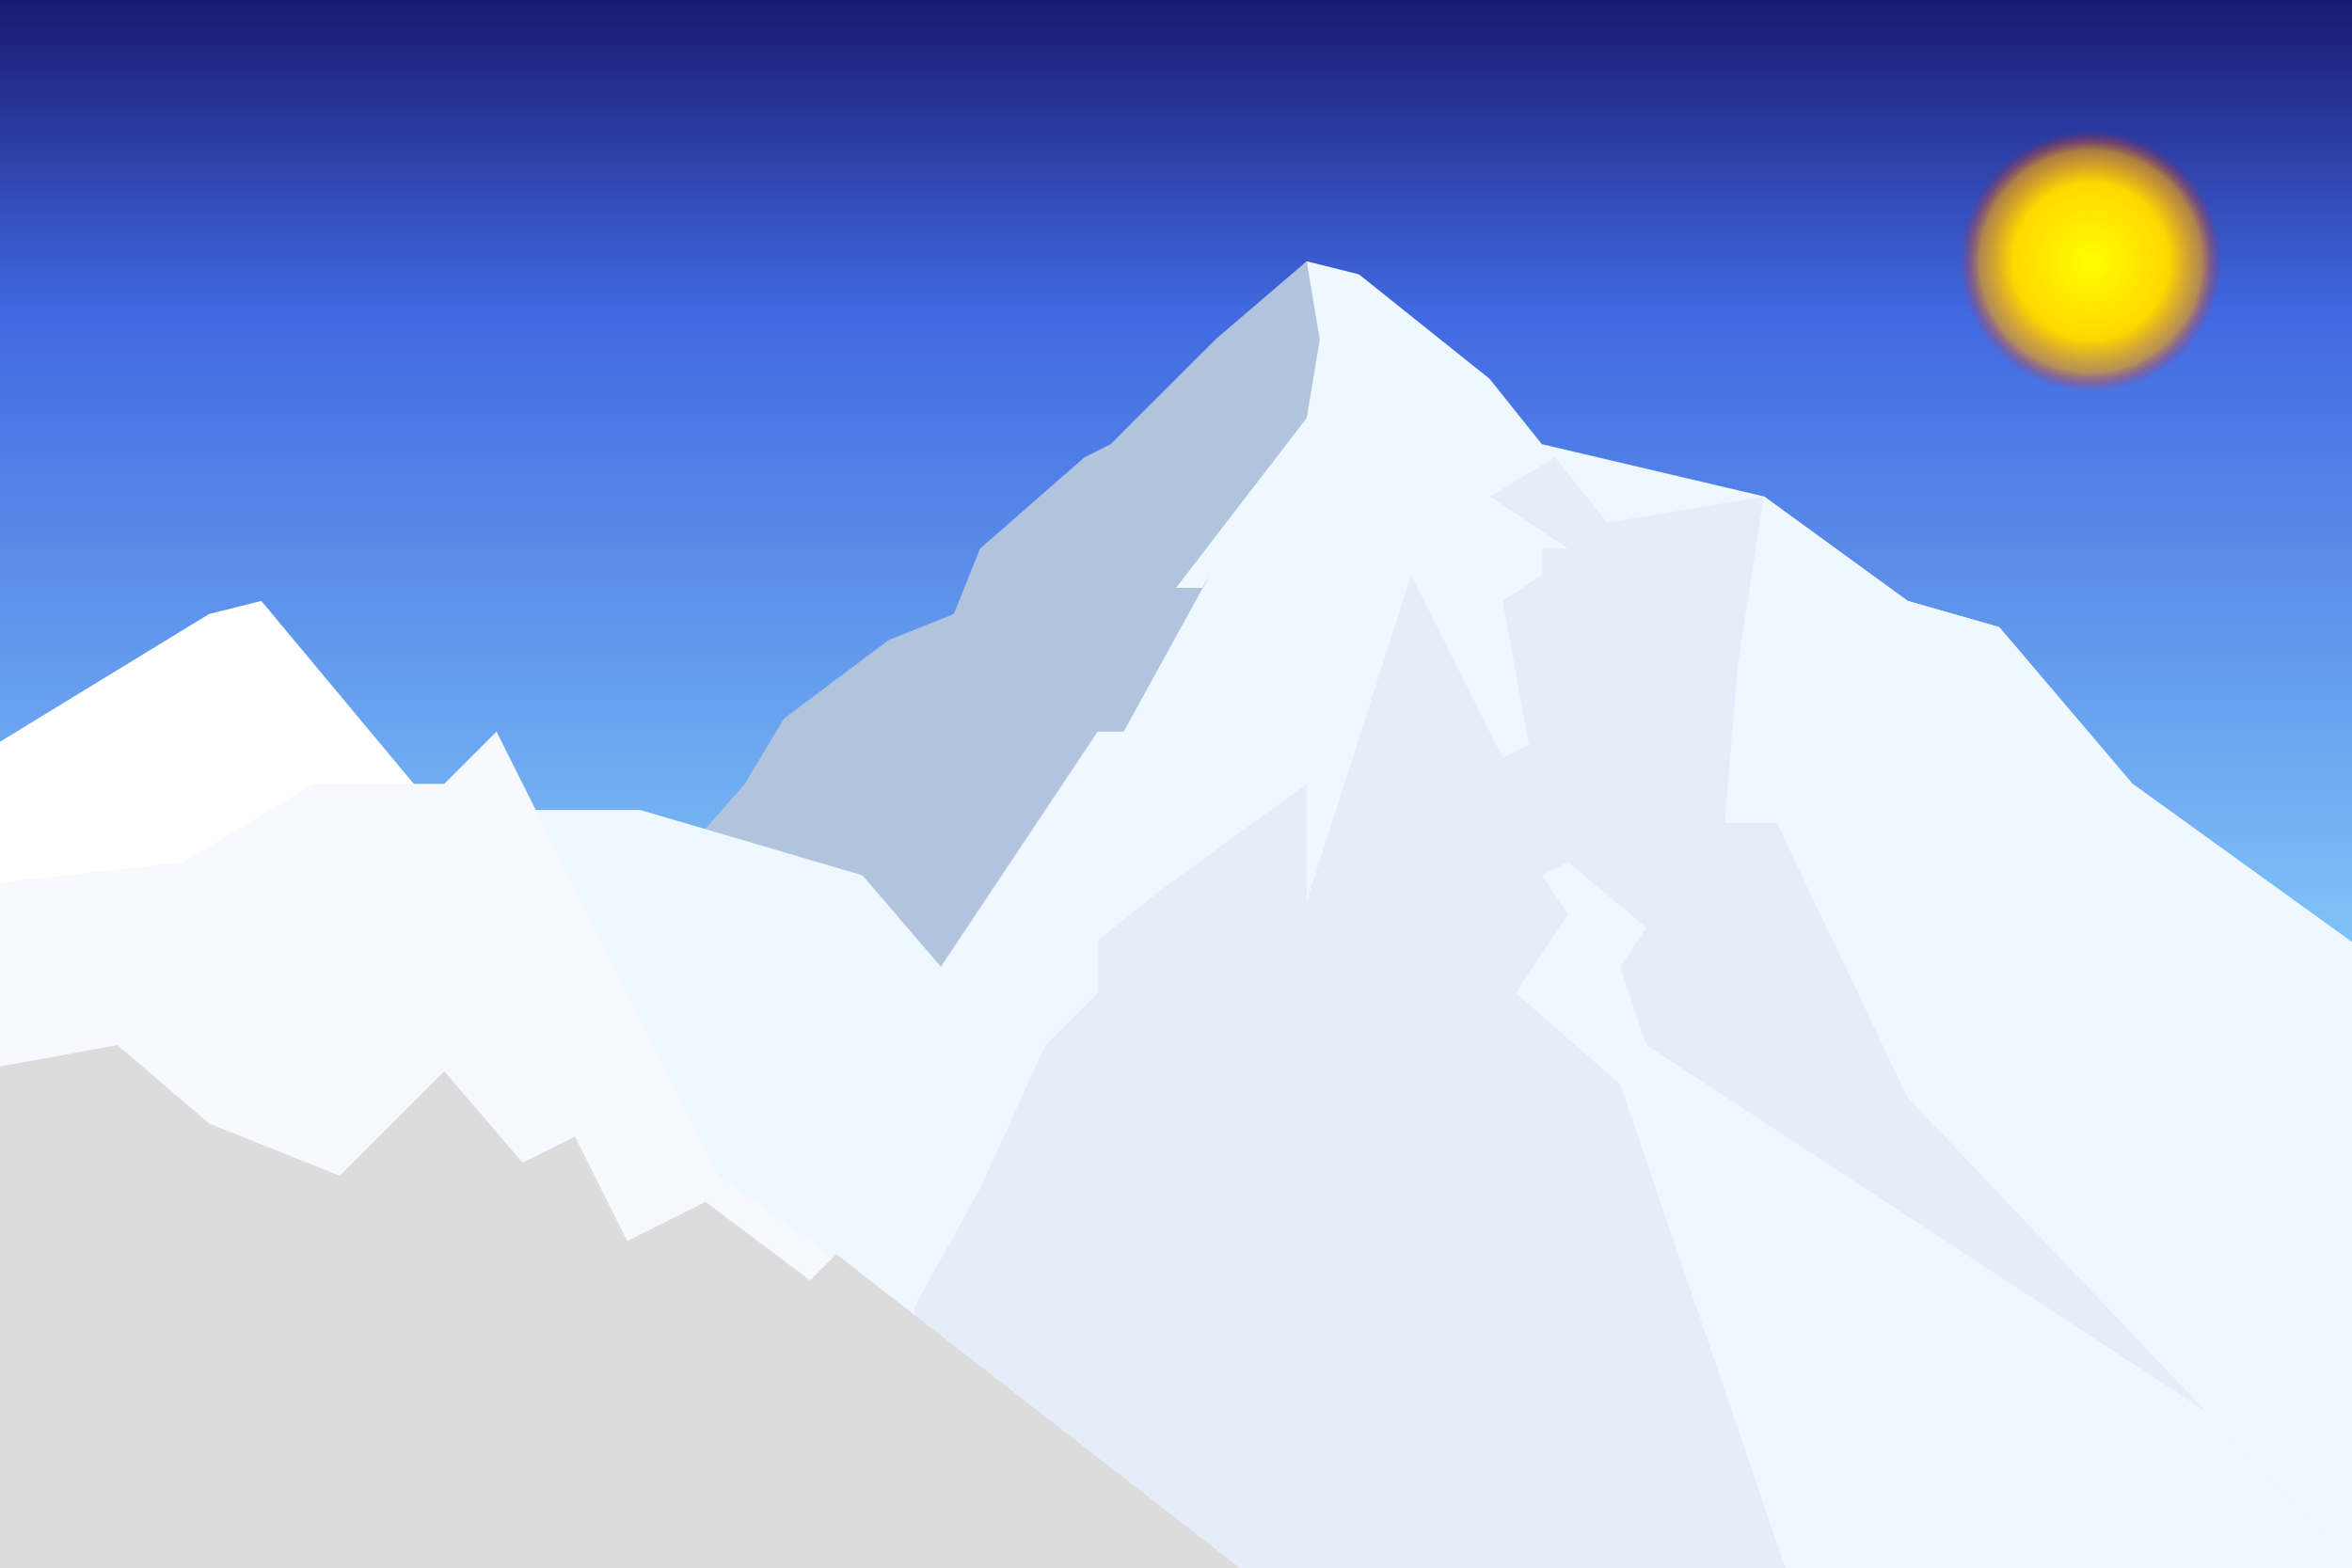
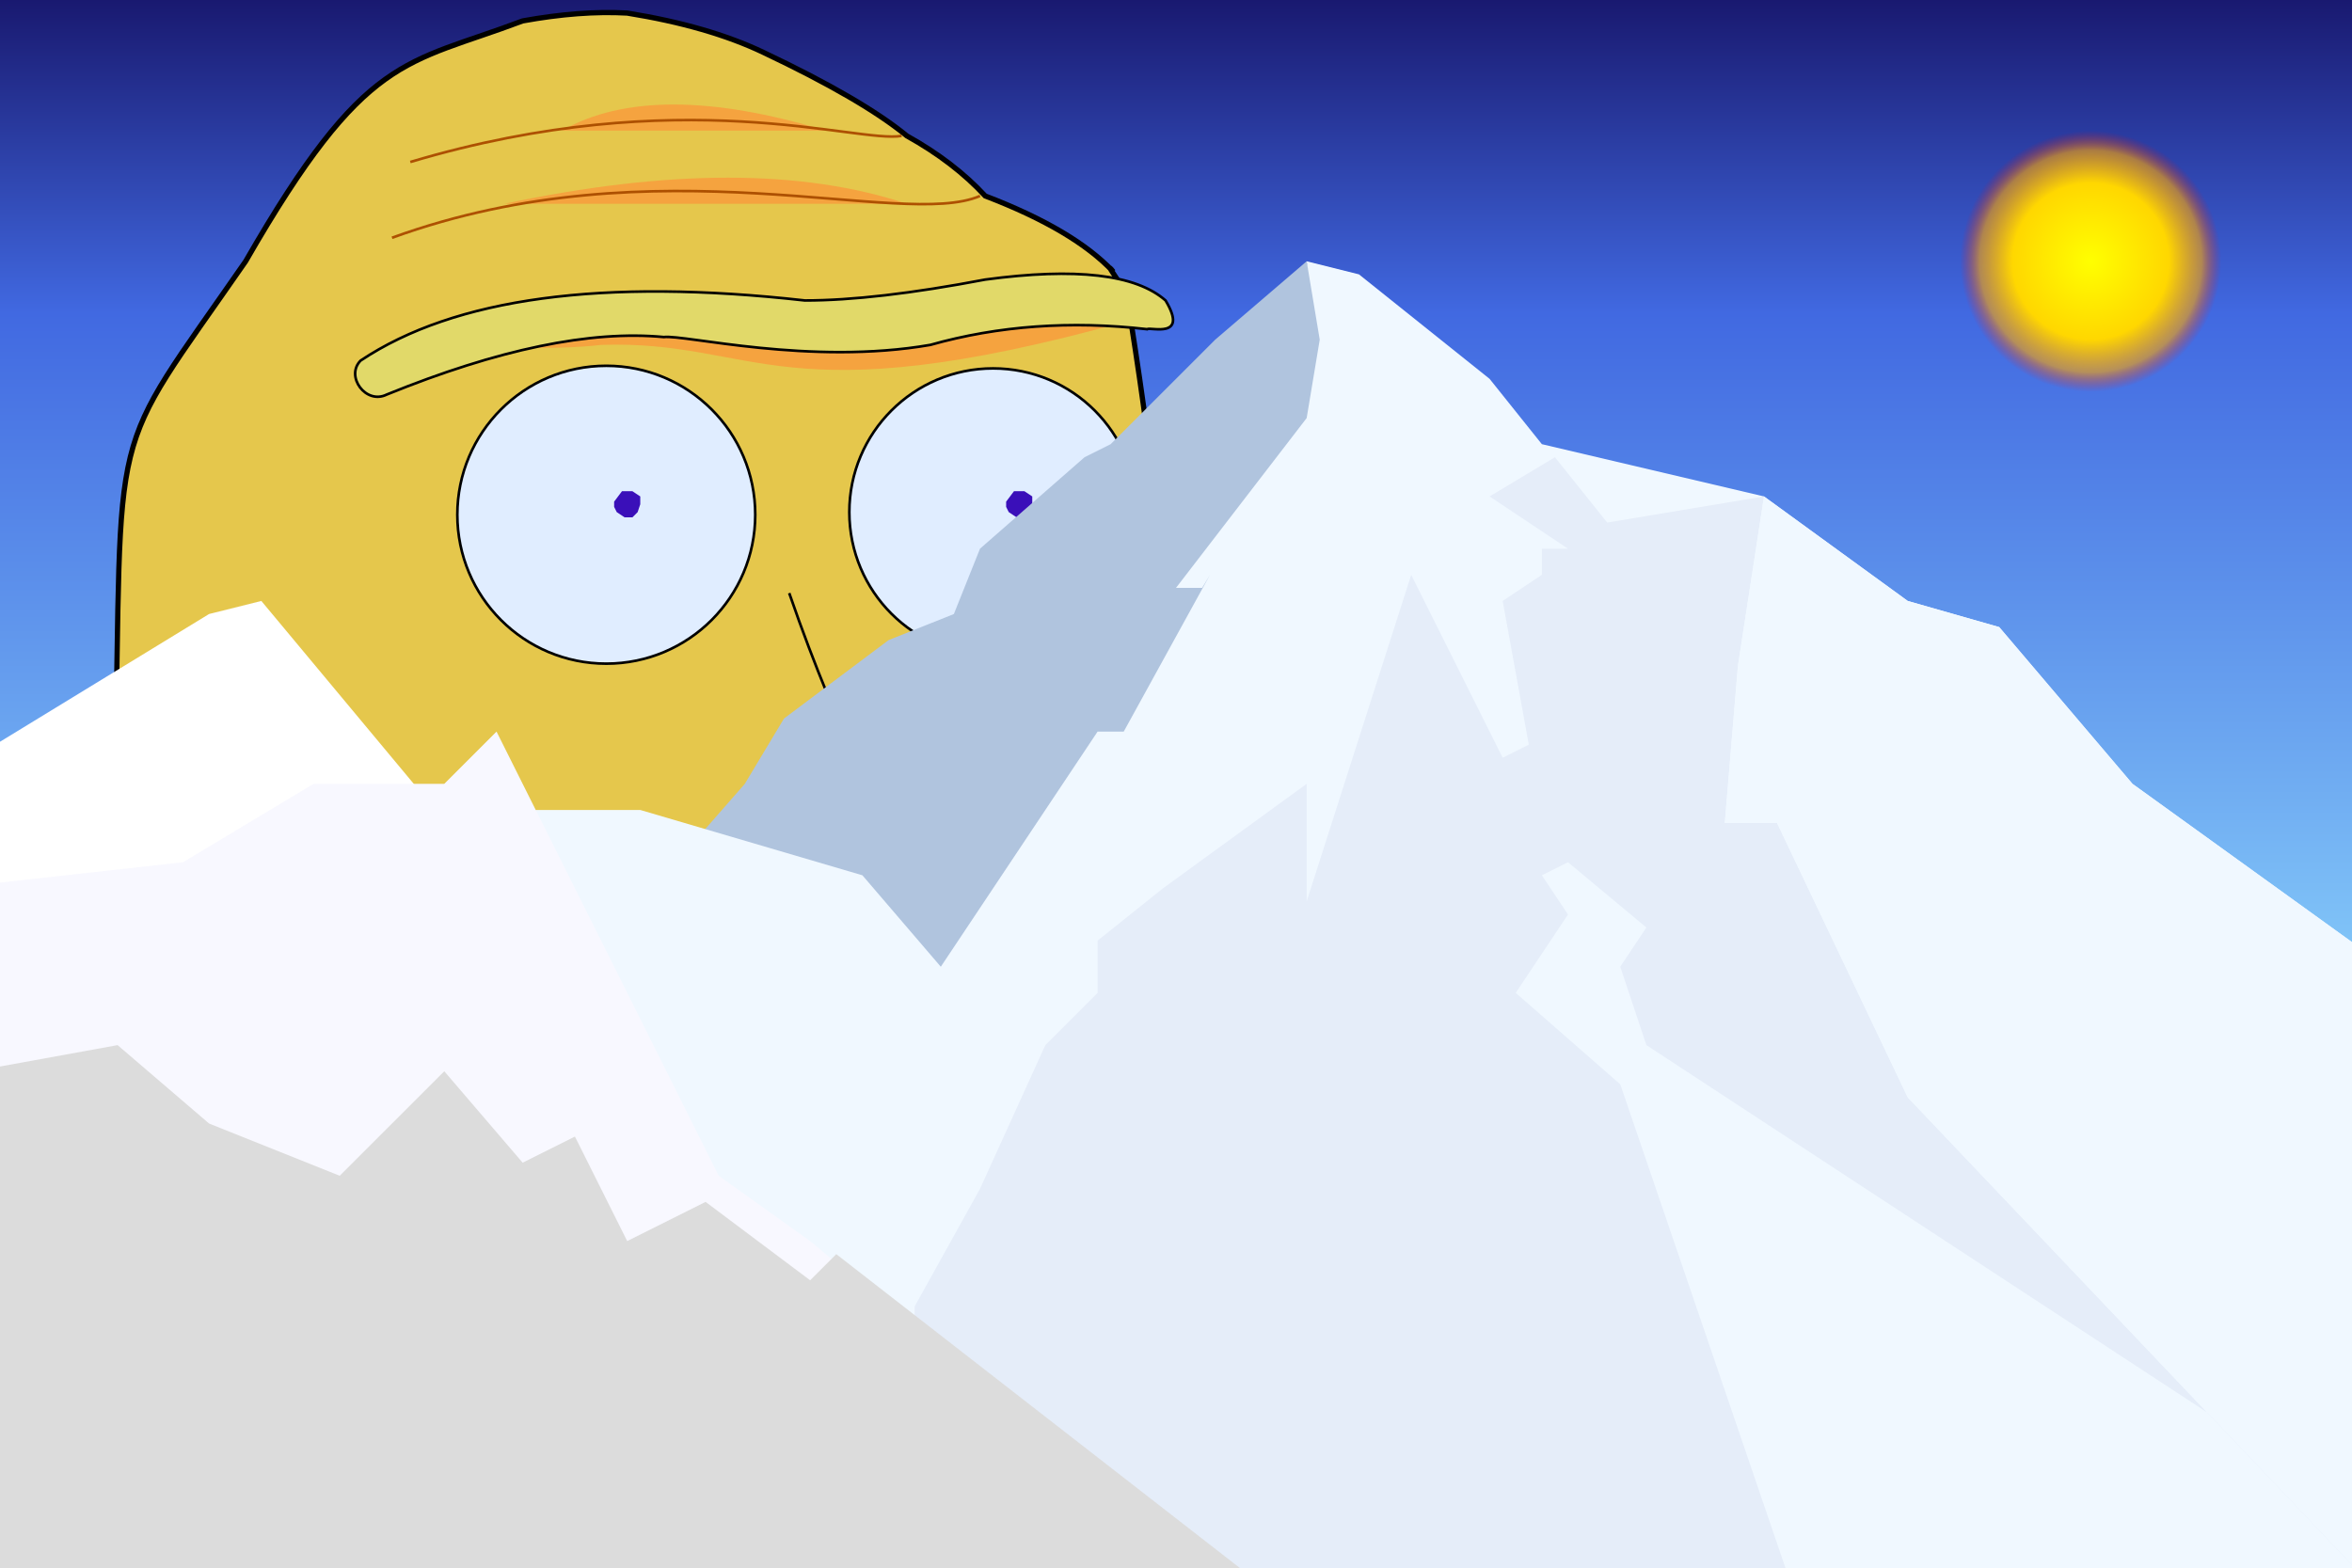
<svg xmlns="http://www.w3.org/2000/svg" xmlns:xlink="http://www.w3.org/1999/xlink" width="900" height="600" viewBox="0 0 900 600">
  <defs>
    <g id="speechBubble">
-       <ellipse cx="0" cy="0" rx="100" ry="70" fill="white" stroke="black" />
-       <path d="M-50 60 Q -60 75 -75 75 Q -65 75 -60 55.3" fill="white" stroke="black" />
+       <ellipse cx="0" cy="0" rx="100" ry="70" fill="white" stroke="black" stroke-width="2" />
+       <path d="M-50 60 Q -60 75 -75 75 Q -65 75 -60 55.3" fill="white" stroke="black" stroke-width="2" />
    </g>
    <g id="k2">
      <path d="M-10 290 L80 235 L100 230 L175 320 L-10 400" fill="white" />
      <path d="M250 340 L285 300 L300 275 L340 245 L365 235 L375 210 L415 175 L425 170 L465 130 L500 100 L600 500 Z" fill="lightsteelblue" />
      <path d="M205 310 L245 310 L330 335 L360 370 L420 280 L430 280 L463 220 L460 225 L450 225 L500 160 L505 130 L500 100 L520 105 L570 145 L590 170 L675 190 L730 230 L765 240 L816 300 L920 375 L1200 620 L-10 620 Z" fill="aliceblue" />
      <path d="M675 190 L665 255 L660 315 L680 315 L730 420 L920 620 L920 590 L630 400 L620 370 L630 355 L600 330 L590 335 L600 350 L580 380 L620 415 L690 620 L 350 620 L350 500 L375 455 L400 400 L420 380 L420 360 L445 340 L500 300 L500 345 L540 220 L575 290 L585 285 L575 230 L590 220 L590 210 L600 210 L570 190 L595 175 L615 200 Z" fill="rgb(229, 237, 249)" />
      <path d="M-20 340 L70 330 L120 300 L170 300 L190 280 L275 450 L310 475 L400 550 L-20 560 Z" fill="ghostwhite" />
      <path d="M-10 410 L45 400 L80 430 L130 450 L170 410 L200 445 L220 435 L240 475 L270 460 L310 490 L320 480 L500 620 L-10 620 Z" fill="gainsboro" />
    </g>
    <radialGradient id="leafGrad" cx="45%" cy="10%" r="70%" fx="50%" fy="60%">
      <stop offset="0%" style="stop-color:black;stop-opacity:1" />
      <stop offset="55%" style="stop-color:darkgreen;stop-opacity:1" />
      <stop offset="75%" style="stop-color:lightgreen;stop-opacity:1" />
      <stop offset="90%" style="stop-color:White;stop-opacity:1" />
    </radialGradient>
    <linearGradient id="trunkGrad" gradientUnits="userSpaceOnUse" x1="0" y1="0" x2="0" y2="70">
      <stop offset="0" style="stop-color:black" />
      <stop offset="0.8" style="stop-color:black" />
      <stop offset="0.95" style="stop-color:brown" />
      <stop offset="1" style="stop-color:sienna" />
    </linearGradient>
    <g id="leafRow">
      <path d="M 0 0                 Q 9 10 20 10                 Q 17 12 13 12                 Q 16 15 18 15                 Q 9 15 8 14                 Q 7 14 12 19                 Q 2 18 2 15                 Q 2 21 1 22                 Q -3 18 -4 15                 Q -5 18 -10 21                 Q -7 18 -8 14                 Q -11 19 -16 17                 Q -11 15 -12 14                 Q -16 14 -20 12                 Q -10 10 0 0" fill="url(#leafGrad)" />
    </g>
    <g id="tree">
      <path d="M 0 0 L5 70 Q 0 72 -5 70 Z" fill="url(#trunkGrad)" />
      <use xlink:href="#leafRow" transform="translate(0, 38) scale(1.15, 1.2)" />
      <use xlink:href="#leafRow" transform="translate(0, 30) scale(1, 1.1)" />
      <use xlink:href="#leafRow" transform="translate(0, 23) scale(0.9, 1)" />
      <use xlink:href="#leafRow" transform="translate(0, 15) scale(0.75, 0.95)" />
      <use xlink:href="#leafRow" transform="translate(0, 9) scale(0.6, 0.85)" />
      <use xlink:href="#leafRow" transform="translate(0, 3) scale(0.4, 0.75)" />
      <use xlink:href="#leafRow" transform="translate(0, 0) scale(0.3, 0.6)" />
    </g>
    <radialGradient id="gradSun" cx="50%" cy="50%" r="50%" fx="50%" fy="50%">
      <stop offset="0%" style="stop-color:yellow;stop-opacity:1" />
      <stop offset="60%" style="stop-color:gold;stop-opacity:1" />
      <stop offset="85%" style="stop-color:orange;stop-opacity:0.6" />
      <stop offset="100%" style="stop-color:red;stop-opacity:0" />
    </radialGradient>
    <g id="sun">
-       <circle cx="0" cy="0" r="20" fill="url(#gradSun)" />
+       <circle cx="0" cy="0" r="50" fill="url(#gradSun)" />
    </g>
    <g id="mpbhEye">
      <circle cx="0" cy="0" r="7" fill="white" stroke="black" />
      <circle cx="0" cy="0" r="1" fill="black" stroke="black" />
    </g>
    <g id="tooth">
      <path d="M-2 0 Q -2.5 1 0 2 Q 2.5 1 2 0" fill="white" stroke="black" />
    </g>
    <g id="mpbhHead">
      <rect x="-10" y="-30" width="20" height="60" rx="10" ry="10" fill="#feffb1" stroke="black" />
      <use xlink:href="#mpbhEye" transform="translate(-9, -5)" />
      <use xlink:href="#mpbhEye" transform="translate(9, -5)" />
      <path d="M -2 0 Q 0 22 2 0" stroke="black" fill="none" />
      <path d="M -7 -25 L 7 -25 L 9 -40 Q 0 -45 -9 -40 Z" fill="#505d66" stroke="black" />
      <path d="M -5 -25 L -6.5 -40 L -4.5 -41 Z" fill="#6c8485" stroke="none" />
      <path d="M -7 -25 L 7 -25 L 7.5 -27 L -7.5 -27 Z" fill="#71b4aa" stroke="black" />
      <path d="M -12 -25 L -11 -22 L 11 -22 L 12 -25 Z" fill="#505d66" stroke="black" />
      <path d="M 0 14 Q -6 13 -6.5 14 Q -6.5 17 0 17 Q 6.5 17 6.5 14 Q 6 13 0 14" fill="#5a0f19" stroke="black" />
      <use xlink:href="#tooth" transform="translate(5, 14) scale(0.7)" />
      <use xlink:href="#tooth" transform="translate(-5, 14) scale(0.7)" />
      <use xlink:href="#tooth" transform="translate(3.2, 14) scale(0.8)" />
      <use xlink:href="#tooth" transform="translate(-3.2, 14) scale(0.8)" />
      <use xlink:href="#tooth" transform="translate(1.5, 14) scale(0.8)" />
      <use xlink:href="#tooth" transform="translate(-1.5, 14) scale(0.8)" />
      <path d="M 0 14 Q -6 13 -6.5 14 Q -6.5 17 0 17 Q 6.5 17 6.5 14 Q 6 13 0 14" fill="none" stroke="black" />
    </g>
    <g id="mpbhLeg">
      <path d="M-2.5 13 L -2.5 40 L 2.5 40 L 2.5 13" fill="#feffb1" stroke="black" />
      <path d="M-5 0 L -5 15 Q 0 13 5 15 L 5 0" fill="#5c6c64" stroke="black" />
      <path d="M-3 37 L -3 41 L 3 41 L 3 37 Z" fill="white" stroke="black" />
      <path d="M 3.5 41 Q -15 40 -15 44 L 3.7 46 Q 4 40 3.5 41 " fill="#9a5a4f" stroke="black" />
      <path d="M -15 44 Q 0 49 3.7 46 Q 0 42 -15 44" fill="#704e4b" stroke="black" />
    </g>
    <g id="mpbhArm">
      <path d="M -3.5 9 L -3.5 50 Q -10 53 -8 53 Q -6 53 -4 53 L -6.5 59 Q -5 60 -2.5 55 Q -2 61 -1 61 Q 0.5 58 0 54 Q 1.5 61 3 60.5 Q 5 60 2.5 54 Q 5 58 6.5 56 Q 4 52 3.3 49   L 3.5 9 Z" fill="#feffb1" stroke="black" />
      <path d="M -5 0 L -5 10 Q 0 12 5 10 L 5 0" fill="#b9e3de" stroke="black" />
    </g>
    <g id="mpbhBody">
      <rect x="-10" y="15" width="20" height="10" rx="2" ry="2" fill="#5c6c64" stroke="none" />
      <rect x="-11" y="-15" width="22" height="35" rx="2" ry="2" fill="#b9e3de" stroke="none" />
    </g>
    <g id="mpbhWhole">
      <use xlink:href="#mpbhArm" transform="translate(-8.5, -1) rotate(35) scale(0.8)" />
      <use xlink:href="#mpbhArm" transform="translate(8.5, -1) rotate(-35) scale(-0.8, 0.8)" />
      <use xlink:href="#mpbhLeg" transform="translate(-6, 30) rotate(35) scale(0.8)" />
      <use xlink:href="#mpbhLeg" transform="translate(6, 30) rotate(-35) scale(-0.8, 0.8)" />
      <use xlink:href="#mpbhBody" transform="translate(0, 10)" />
      <use xlink:href="#mpbhHead" transform="translate(0, -25)" />
    </g>
    <g id="mpbhSnowball">
      <circle id="snowball" cx="0" cy="0" r="50" fill="white" stroke="black" />
      <use xlink:href="#mpbhHead" transform="translate(0, -60)" />
      <use xlink:href="#mpbhArm" transform="translate(-25, -20) rotate(110) scale(0.8)" />
      <use xlink:href="#mpbhArm" transform="translate(25, -20) rotate(-110) scale(-0.8, 0.8)" />
      <use xlink:href="#mpbhLeg" transform="translate(-20, 20) rotate(35) scale(0.8)" />
      <use xlink:href="#mpbhLeg" transform="translate(20, 20) rotate(-35) scale(-0.8, 0.8)" />
    </g>
+     <g id="showMe">
+       <path d="M 240,5 Q 271,10 292,20 Q 330,38 347,52 Q 365,62 377,75 Q 411,88 426,104 Q 422,99 431,112 Q 460,290 446,400 C 415,466 415,476 410,544 L 399,597 Q 329,645 212,615 C 162,578 123,462 76,405 Q 56,368 48,326 Q 42,310 44,297 C 47,156 40,178 94,100 C 140,20 155,25 200,8 Q 222,4 240,5 Z" stroke="black" fill="#e5c74c" stroke-width="2" />
+       <circle cx="232" cy="197" r="57" fill="#E0EDFF" stroke="black" stroke-width="1" />
+       <circle cx="380" cy="196" r="55" fill="#E0EDFF" stroke="black" stroke-width="1" />
+       <g transform="translate(10,-3)">
+         <path d="M 228,191 L 229,191 L 230,191 L 232,191 L 235,193 L 235,196 L 234,199 L 232,201 L 229,201 L 226,199 L 225,197 L 225,195 L 225,195 Z" fill="#3a0fb9" />
+       </g>
+       <g transform="translate(160,-3)">
+         <path d="M 228,191 L 229,191 L 230,191 L 232,191 L 235,193 L 235,196 L 234,199 L 232,201 L 229,201 L 226,199 L 225,197 L 225,195 L 225,195 Z" fill="#3a0fb9" />
+       </g>
+       <path d="M 162,130 Q 204,135 230,132 C 290,130 298,160 431,123" fill="#f5a33f" stroke="none" />
+       <path d="M 138,138 Q 192,102 308,115 Q 335,115 377,107 Q 429,100 446,115 C 455,130 440,125 439,126 Q 395,121 356,132 C 310,140 262,128 254,129 Q 212,125 148,151 C 140,155 132,144 138,138 Z" fill="#e1d969" stroke="black" />
+       <linearGradient id="gradientWrinkles" x1="50%" y1="50%" x2="100%" y2="100%">
+         <stop offset="0%" stop-color="#f5a33f" />
+         <stop offset="80%" stop-color="#f5a33f" />
+       </linearGradient>
+       <path d="M 215,50 Q 250,30 316,50 Z" fill="url(#gradientWrinkles)" stroke="none" />
+       <path d="M 193,78 Q 287,58 347,78 Z" fill="url(#gradientWrinkles)" stroke="none" />
+       <path d="M 157,62 C 261,31 328,55 345,52" fill="transparent" stroke="#ad5000" />
+       <path d="M 150,91 C 252,54 345,88 375,75" fill="transparent" stroke="#ad5000" />
+       <path d="M205 400 C 330 370, 339 370, 408 393" stroke="black" fill="transparent" />
+       <path d="M 206,377 Q 160,410 218,418" fill="transparent" stroke="#ad5000" />
+       <path d="M 405,373 Q 445,405 395,410" fill="transparent" stroke="#ad5000" />
+       <path d="M302 227 C343,346 369,324 266 331" stroke="black" fill="transparent" />
+     </g>
+     <g id="tooth">
+       <path d="M 41,37 C 40,53 60,53 59,37 Z" fill="white" stroke="black" stroke-width="0.33" />
+     </g>
+     <g id="teeth-up">
+       <use xlink:href="#tooth" transform="translate(-4.5,2)" />
+       <use xlink:href="#tooth" transform="translate(-21.9, 6.8) rotate(-3) scale(0.95,0.95)" />
+       <use xlink:href="#tooth" transform="translate(-39.5, 15.4) rotate(-9) scale(0.90,0.90)" />
+       <use xlink:href="#tooth" transform="translate(20.7, -0.5) rotate(7) scale(0.95,0.95)" />
+       <use xlink:href="#tooth" transform="translate(44.2, 0.7) rotate(13) scale(0.90,0.90)" />
+     </g>
+     <g id="teeth-bottom">
+       <use xlink:href="#tooth" transform="translate(-0.6,0.8) rotate(8) scale(0.85,0.85)" />
+       <use xlink:href="#tooth" transform="translate(5.8,13) rotate(-8.5) scale(0.85,0.85)" />
+       <use xlink:href="#tooth" transform="translate(14, 19) rotate(-21) scale(0.90,0.90)" />
+       <use xlink:href="#tooth" transform="translate(-8.5, -13) rotate(21) scale(0.90,0.90)" />
+       <use xlink:href="#tooth" transform="translate(42.5, 7.5) rotate(-7.3) scale(0.75,0.75)" />
+       <use xlink:href="#tooth" transform="translate(-27.3, -2) rotate(7.3) scale(0.75,0.75)" />
+     </g>
+     <g id="showMeMouth">
+       <path d="M 68,122 C 130,140 145,55 76,40.5" style="fill:#e5c74c;stroke:#ad5000;stroke-width:1" transform="scale(1.2,1.2) translate(-12,-12.5)" />
+       <path d="M 10,39 04,40 C -65,55 -50,140 12,122" style="fill:#e5c74c;stroke:#ad5000;stroke-width:1" transform="scale(1.2,1.2) translate(-4.5,-12.5)" />
+       <path d="M 12,122 Q 40,108 68,122 C 130,140 145,55 76,42 Q 40,35 04,42 C -65,55 -50,140 12,122 Z" style="fill:#6e0000;stroke:black;stroke-width:0.33" />
+       <path d="M -23,120 Q -10,80 40,80 C 50,80 40,70 30,70 Q -5,70 -35,110 Z" fill="#c62946" stroke="none" />
+       <path d="M 12,122 Q 40,108 68,122 C 130,140 145,55 76,42 Q 40,35 04,42 C -65,55 -50,140 12,122 Z" style="fill:transparent;stroke:black;stroke-width:1" />
+     </g>
+     <linearGradient id="windowGrad" gradientUnits="userSpaceOnUse" x1="220" y1="60" x2="280" y2="40">
+       <stop offset="0" style="stop-color:#66ccff;stop-opacity:0.1" />
+       <stop offset="1" style="stop-color:#66ccff;stop-opacity:0.3" />
+     </linearGradient>
+     <linearGradient id="gradRed" gradientUnits="userSpaceOnUse" x1="0" y1="0" x2="0" y2="100">
+       <stop offset="0" style="stop-color:#ff8989" />
+       <stop offset="0.7" style="stop-color:red" />
+       <stop offset="1" style="stop-color:black" />
+     </linearGradient>
+     <linearGradient id="gradYellow" gradientUnits="userSpaceOnUse" x1="10" y1="50" x2="10" y2="120">
+       <stop offset="0.6" style="stop-color:yellow" />
+       <stop offset="1" style="stop-color:black" />
+     </linearGradient>
+     <g id="rearRotor">
+       <polygon points="-5 -20 5 20 -5 20 5 -20" color="black">
+         <animateTransform begin="0" attributeName="transform" type="rotate" values="0; 360" dur="0.3s" repeatCount="indefinite" />
+       </polygon>
+     </g>
+     <g id="topRotors">
+       <polygon fill="black" points="100 12 110 10 200 15 195 15 ">
+         <animate attributeName="points" dur="0.4s" values="100 12 110 10 200 15 195 15; 290 10 300 12 200 15 195 15; 100 12 110 10 200 15 195 15 " repeatCount="indefinite" />
+       </polygon>
+       <polygon fill="black" points="290 15 300 17 200 20 195 20">
+         <animate begin="0.01" attributeName="points" dur="0.4s" values="290 10 300 12 200 15 195 15; 100 12 110 10 200 15 195 15; 290 10 300 12 200 15 195 15 " repeatCount="indefinite" />
+       </polygon>
+     </g>
+     <g id="chopper">
+       <use xlink:href="#rearRotor" transform="translate(63 38)" />
+       <use xlink:href="#rearRotor" transform="translate(63 38)" />
+       <rect fill="black" x="195" y="15" width="5" height="5" />
+       <use xlink:href="#topRotors" />
+       <path d="M 31 5 H 47 L 77 31 H 134 Q 182 15 230 22 Q 231 23 233 26 Q 252 29 257 37 L 266 38 L269 40 L225 40 L250 62 L300 62 L 304 65 V 72 Q 284 88 263 87 H 188 Q 172 83 136 43 H 77 L 73 55 H 59 Z" stroke-width="2" fill="url(#gradRed)" />
+       <path d="M 197 84 h 2 V 102 H 182 V 104 H 274 L 283 101 L 278 101 L 275 102 L 262 102 L 256 84 h 2 L 264 102 H 197" fill="url(#gradYellow)" />
+       <path d="M 185 40 h 7 v 10 h 10 v 7 h -10 v 10 h -7 v -10 h -10 v -7 h 10 v -10" fill="white" />
+       <path d="M 269 40 L300 62 L250 62 L225 40 Z " fill="url(#windowGrad)" />
+     </g>
  </defs>
  <linearGradient id="GradSky" gradientUnits="userSpaceOnUse" x1="450" y1="0" x2="450" y2="600">
    <stop offset="0" style="stop-color:midnightblue" />
    <stop offset="0.2" style="stop-color:royalblue" />
    <stop offset="0.65" style="stop-color:lightskyblue" />
  </linearGradient>
  <rect x="-10" y="-10" height="620" width="3000" fill="url(#GradSky)" />
-   <use xlink:href="#sun" transform="translate(800 100) scale(2.5)" />
+   <use id="sunObj" xlink:href="#sun" transform="translate(800 100)" />
+   <use id="showMeObj" xlink:href="#showMe" />
+   <use id="showMeMouthObj" xlink:href="#showMeMouth" transform="translate(195 110) scale(0.7)" visibility="hidden" />
  <use xlink:href="#k2" />
  <linearGradient id="gradAvalanche" gradientUnits="userSpaceOnUse" x1="850" y1="110" x2="1100" y2="720">
    <stop offset="0" style="stop-color:lavender" />
    <stop id="snow1" offset="0" style="stop-color:gainsboro" />
    <stop id="snow2" offset="0" style="stop-color:aliceblue" />
  </linearGradient>
  <path d="M675 190 L665 255 L660 315 L680 315 L730 420 L920 620 L920 620 L1200 620 L920 375 L816 300 L765 240 L730 230" fill="url(#gradAvalanche)" />
  <linearGradient id="gradFade" gradientUnits="userSpaceOnUse" x1="1350" y1="300" x2="1600" y2="300">
    <stop offset="0" style="stop-color:lavender;stop-opacity:0" />
    <stop offset="0.9" style="stop-color:honeydew;stop-opacity:1" />
  </linearGradient>
-   <use id="speechBubbleObj" xlink:href="#speechBubble" transform="translate(350 70)" visibility="hidden" />
  <rect x="1350" y="0" width="250" height="600" fill="url(#gradFade)" />
  <use xlink:href="#closeUpBackground" transform="translate(1600, 0)" />
-   <animate begin="3s" attributeType="XML" xlink:href="#speechBubbleObj" attributeName="visibility" from="hidden" to="visible" fill="freeze" dur="0.01s" />
-   <animate id="shake" attributeName="viewBox" dur="3s" begin="3s" values="0 0 900 600; -10 0 900 600; 0 -10 900 600;  0 0 900 600; 0 10 900 600;  10 10 900 600;  10 0 900 600;  0 0 900 600; -10 0 900 600; 0 -10 900 600;  0 0 900 600;  0 10 900 600;  10 10 900 600;  10 0 900 600;  0 0 900 600; -10 0 900 600; 0 -10 900 600;  0 0 900 600;  0 10 900 600;  10 10 900 600;  10 0 900 600;  0 0 900 600; -10 0 900 600; 0 -10 900 600;  0 0 900 600;  0 10 900 600;  10 10 900 600;  10 0 900 600;  0 0 900 600; 0 10 900 600;  10 10 900 600;  10 0 900 600;  0 0 900 600; -10 0 900 600; 0 -10 900 600;  0 0 900 600;  0 10 900 600;  10 10 900 600;  10 0 900 600;  0 0 900 600; -10 0 900 600; 0 -10 900 600;  0 0 900 600;  0 10 900 600;  10 10 900 600;  10 0 900 600;  0 0 900 600; -10 0 900 600; 0 -10 900 600;  0 0 900 600;  0 10 900 600;  10 10 900 600;  10 0 900 600;  0 0 900 600;" fill="freeze" />
-   <animate begin="shake.end" attributeType="XML" xlink:href="#speechBubbleObj" attributeName="visibility" from="visible" to="hidden" fill="freeze" dur="0.01s" />
-   <animate id="panToAvalanche" attributeName="viewBox" dur="1.5s" begin="shake.end + 1s" values="0 0 900 600; 400 0 900 600;" fill="freeze" />
-   <animate id="avalanche" begin="panToAvalanche.end" attributeType="XML" xlink:href="#snow1" attributeName="offset" from="0" to="1" fill="freeze" dur="7s" />
-   <animate attributeType="XML" begin="panToAvalanche.end" xlink:href="#snow2" attributeName="offset" from="0.1" to="1.1" fill="freeze" dur="7s" />
-   <animate id="milkShake" attributeName="viewBox" dur="5s" begin="panToAvalanche.end" values="400 0 900 600; 395 0 900 600; 400 -5 900 600; 400 0 900 600; 400 5 900 600;  405 5 900 600;  405 0 900 600; 400 0 900 600; 395 0 900 600; 400 -5 900 600; 400 0 900 600; 400 5 900 600;  405 5 900 600;  405 0 900 600; 400 0 900 600; 395 0 900 600; 400 -5 900 600; 400 0 900 600; 400 5 900 600;  405 5 900 600;  405 0 900 600; 400 0 900 600; 395 0 900 600; 400 -5 900 600; 400 0 900 600; 400 5 900 600;  405 5 900 600;  405 0 900 600; 400 0 900 600; 400 5 900 600; 405 5 900 600;  405 0 900 600; 400 0 900 600; 395 0 900 600; 400 -5 900 600; 400 0 900 600; 400 5 900 600;  405 5 900 600;  405 0 900 600; 400 0 900 600; 395 0 900 600; 400 -5 900 600; 400 0 900 600; 400 5 900 600;  405 5 900 600;  405 0 900 600;  400 0 900 600; 395 0 900 600; 400 -5 900 600;  400 0 900 600;  400 5 900 600;  405 5 900 600;  405 0 900 600;  400 0 900 600;" fill="freeze" />
-   <animate id="switchView" attributeName="viewBox" dur="0.3s" begin="avalanche.end + 0.5" values="400 0 900 600; 1600 0 900 600;" fill="freeze" />
  <path d="M 1600 0 Q 1850 400 2500 350 L 2500 600 L 1600 600 Z" fill="honeydew" />
  <linearGradient id="avalancheCloseUp" gradientUnits="userSpaceOnUse" x1="1600" y1="0" x2="2450" y2="350">
    <stop offset="0" style="stop-color:white" />
    <stop id="snowEdge" offset="0" style="stop-color:white" />
    <stop id="snowFade" offset="0.1" style="stop-color:white;stop-opacity:0" />
  </linearGradient>
  <path d="M 1600 0 L 1615 0 Q 1900 395 2400 300 L 2520 600 L 1600 600 Z" fill="url(#avalancheCloseUp)" />
  <path id="snowRoll" d="M 0 0 Q 30 0 30 30 L -50 600 L -60 600 Z" fill="white" visibility="hidden">
    <animateMotion path="M 1614 0 Q 1900 395 2400 300" begin="switchView.end" dur="1.93s" rotate="auto" />
  </path>
  <use xlink:href="#tree" transform="translate(2450, 70) scale(3)" />
  <use xlink:href="#tree" transform="translate(2370, 80) scale(3.5)" />
  <use xlink:href="#tree" transform="translate(2400, 100) scale(4.0)" />
  <use xlink:href="#tree" transform="translate(2330, 90) scale(3.5)" />
  <use xlink:href="#tree" transform="translate(2500, 90) scale(3.8)" />
  <use xlink:href="#tree" transform="translate(2290, 105) scale(4.3)" />
  <use xlink:href="#tree" transform="translate(2450, 110) scale(5)" />
  <use id="treeShake" xlink:href="#tree" transform="translate(2370, 120) scale(5.5)" additive="sum" />
  <use xlink:href="#tree" transform="translate(2460, 135) scale(6)" />
+   <use id="m1" xlink:href="#mpbhSnowball" transform="translate(-100 0) scale(0.7)" />
+   <use id="speechBubbleObj" xlink:href="#speechBubble" transform="translate(400 70)" visibility="hidden" />
+   <text id="textShowMe1" x="400" y="60" text-anchor="middle" visibility="hidden" font-size="25" font-weight="bolder" font-family="calibri">
+     <tspan>SHOW ME</tspan>
+     <tspan x="400" y="85">WHAT YOU GOT</tspan>
+   </text>
+   <text id="textMpbh1" x="2200" y="340" text-anchor="middle" visibility="hidden" font-size="20" font-weight="bolder" font-family="calibri">
+     <tspan>Oooh weee</tspan>
+     <tspan x="2200" y="360">It feels like all my</tspan>
+     <tspan x="2200" y="380">bones are broken into</tspan>
+     <tspan x="2200" y="400">a million pieces</tspan>
+   </text>
+   <animateTransform id="showMeMove" xlink:href="#showMeObj" attributeName="transform" type="scale" from="0.3" to="0.5" dur="5s" fill="freeze" additive="sum" />
+   <animateTransform id="showMeMove" xlink:href="#showMeObj" attributeName="transform" type="translate" from="-180 300" to="140 -90" dur="5s" fill="freeze" additive="sum" />
+   <animate begin="showMeMove.end + 1" attributeType="XML" xlink:href="#showMeMouthObj" attributeName="visibility" from="hidden" to="visible" fill="freeze" dur="0.01s" />
+   <animate begin="showMeMove.end + 1" attributeType="XML" xlink:href="#speechBubbleObj" attributeName="visibility" from="hidden" to="visible" fill="freeze" dur="0.01s" />
+   <animate begin="showMeMove.end + 1" attributeType="XML" xlink:href="#textShowMe1" attributeName="visibility" from="hidden" to="visible" fill="freeze" dur="0.01s" />
+   <animate begin="showMeMove.end + 1" attributeType="XML" xlink:href="#textShowMe2" attributeName="visibility" from="hidden" to="visible" fill="freeze" dur="0.01s" />
+   <animate id="shake" attributeName="viewBox" dur="3s" begin="showMeMove.end + 1" values="0 0 900 600; -10 0 900 600; 0 -10 900 600;  0 0 900 600; 0 10 900 600;  10 10 900 600;  10 0 900 600;  0 0 900 600; -10 0 900 600; 0 -10 900 600;  0 0 900 600;  0 10 900 600;  10 10 900 600;  10 0 900 600;  0 0 900 600; -10 0 900 600; 0 -10 900 600;  0 0 900 600;  0 10 900 600;  10 10 900 600;  10 0 900 600;  0 0 900 600; -10 0 900 600; 0 -10 900 600;  0 0 900 600;  0 10 900 600;  10 10 900 600;  10 0 900 600;  0 0 900 600; 0 10 900 600;  10 10 900 600;  10 0 900 600;  0 0 900 600; -10 0 900 600; 0 -10 900 600;  0 0 900 600;  0 10 900 600;  10 10 900 600;  10 0 900 600;  0 0 900 600; -10 0 900 600; 0 -10 900 600;  0 0 900 600;  0 10 900 600;  10 10 900 600;  10 0 900 600;  0 0 900 600; -10 0 900 600; 0 -10 900 600;  0 0 900 600;  0 10 900 600;  10 10 900 600;  10 0 900 600;  0 0 900 600;" fill="freeze" />
+   <animate begin="shake.end" attributeType="XML" xlink:href="#showMeMouthObj" attributeName="visibility" from="visible" to="hidden" fill="freeze" dur="0.01s" />
+   <animate begin="shake.end" attributeType="XML" xlink:href="#speechBubbleObj" attributeName="visibility" from="visible" to="hidden" fill="freeze" dur="0.01s" />
+   <animate begin="shake.end" attributeType="XML" xlink:href="#textShowMe1" attributeName="visibility" from="visible" to="hidden" fill="freeze" dur="0.01s" />
+   <animate begin="shake.end" attributeType="XML" xlink:href="#textShowMe2" attributeName="visibility" from="visible" to="hidden" fill="freeze" dur="0.01s" />
+   <animate id="panToAvalanche" attributeName="viewBox" dur="1.5s" begin="shake.end + 1s" values="0 0 900 600; 400 0 900 600;" fill="freeze" />
+   <animateTransform id="panToAvalancheSun" xlink:href="#sunObj" attributeName="transform" attributeType="XML" type="translate" dur="1.5s" begin="shake.end + 1s" from="0 0" to="100 0" fill="freeze" additive="sum" />
+   <animate id="avalanche" begin="panToAvalanche.end" attributeType="XML" xlink:href="#snow1" attributeName="offset" from="0" to="1" fill="freeze" dur="7s" />
+   <animate attributeType="XML" begin="panToAvalanche.end" xlink:href="#snow2" attributeName="offset" from="0.1" to="1.1" fill="freeze" dur="7s" />
+   <animate id="milkShake" attributeName="viewBox" dur="5s" begin="panToAvalanche.end" values="400 0 900 600; 395 0 900 600; 400 -5 900 600; 400 0 900 600; 400 5 900 600;  405 5 900 600;  405 0 900 600; 400 0 900 600; 395 0 900 600; 400 -5 900 600; 400 0 900 600; 400 5 900 600;  405 5 900 600;  405 0 900 600; 400 0 900 600; 395 0 900 600; 400 -5 900 600; 400 0 900 600; 400 5 900 600;  405 5 900 600;  405 0 900 600; 400 0 900 600; 395 0 900 600; 400 -5 900 600; 400 0 900 600; 400 5 900 600;  405 5 900 600;  405 0 900 600; 400 0 900 600; 400 5 900 600; 405 5 900 600;  405 0 900 600; 400 0 900 600; 395 0 900 600; 400 -5 900 600; 400 0 900 600; 400 5 900 600;  405 5 900 600;  405 0 900 600; 400 0 900 600; 395 0 900 600; 400 -5 900 600; 400 0 900 600; 400 5 900 600;  405 5 900 600;  405 0 900 600;  400 0 900 600; 395 0 900 600; 400 -5 900 600;  400 0 900 600;  400 5 900 600;  405 5 900 600;  405 0 900 600;  400 0 900 600;" fill="freeze" />
+   <animate id="switchView" attributeName="viewBox" dur="0.3s" begin="avalanche.end + 0.5" values="400 0 900 600; 1600 0 900 600;" fill="freeze" />
  <animate begin="switchView.end" attributeType="XML" xlink:href="#snowRoll" attributeName="visibility" from="hidden" to="visible" fill="freeze" dur="0.01s" />
  <animate begin="switchView.end" attributeType="XML" xlink:href="#snowEdge" attributeName="offset" from="0" to="0.99" fill="freeze" dur="2s" />
  <animate begin="switchView.end" attributeType="XML" xlink:href="#snowFade" attributeName="offset" from="0.01" to="1" fill="freeze" dur="2s" />
  <animate id="avaClose" begin="switchView.end" attributeType="XML" xlink:href="#avalancheCloseUp" attributeName="y2" from="350" to="0" fill="freeze" dur="2s" />
-   <use id="m1" xlink:href="#mpbhSnowball" transform="translate(-100 0) scale(0.7)" />
  <animateTransform begin="avaClose.end" xlink:href="#m1" attributeName="transform" attributeType="XML" type="rotate" values="0; 360" dur="1s" end="mpbhTumble.end" repeatCount="indefinite" additive="sum" />
  <animateMotion id="mpbhTumble" begin="avaClose.end" xlink:href="#m1" path="M 1600 0 Q 1800 395 2420 500" dur="5s" fill="freeze" />
+   <animate begin="mpbhTumble.end" attributeType="XML" xlink:href="#speechBubbleObj" attributeName="visibility" from="hidden" to="visible" fill="freeze" dur="0.01s" />
+   <animate begin="mpbhTumble.end" attributeType="XML" xlink:href="#textMpbh1" attributeName="visibility" from="hidden" to="visible" fill="freeze" dur="0.01s" />
+   <animateTransform begin="mpbhTumble.end" attributeType="XML" xlink:href="#speechBubbleObj" attributeName="transform" type="translate" from="0 0" to="2200 370" fill="freeze" dur="0.01s" />
+   <animateTransform begin="mpbhTumble.end" attributeType="XML" xlink:href="#speechBubbleObj" attributeName="transform" type="scale" from="1 1" to="-1 1" fill="freeze" dur="0.01s" additive="sum" />
</svg>
